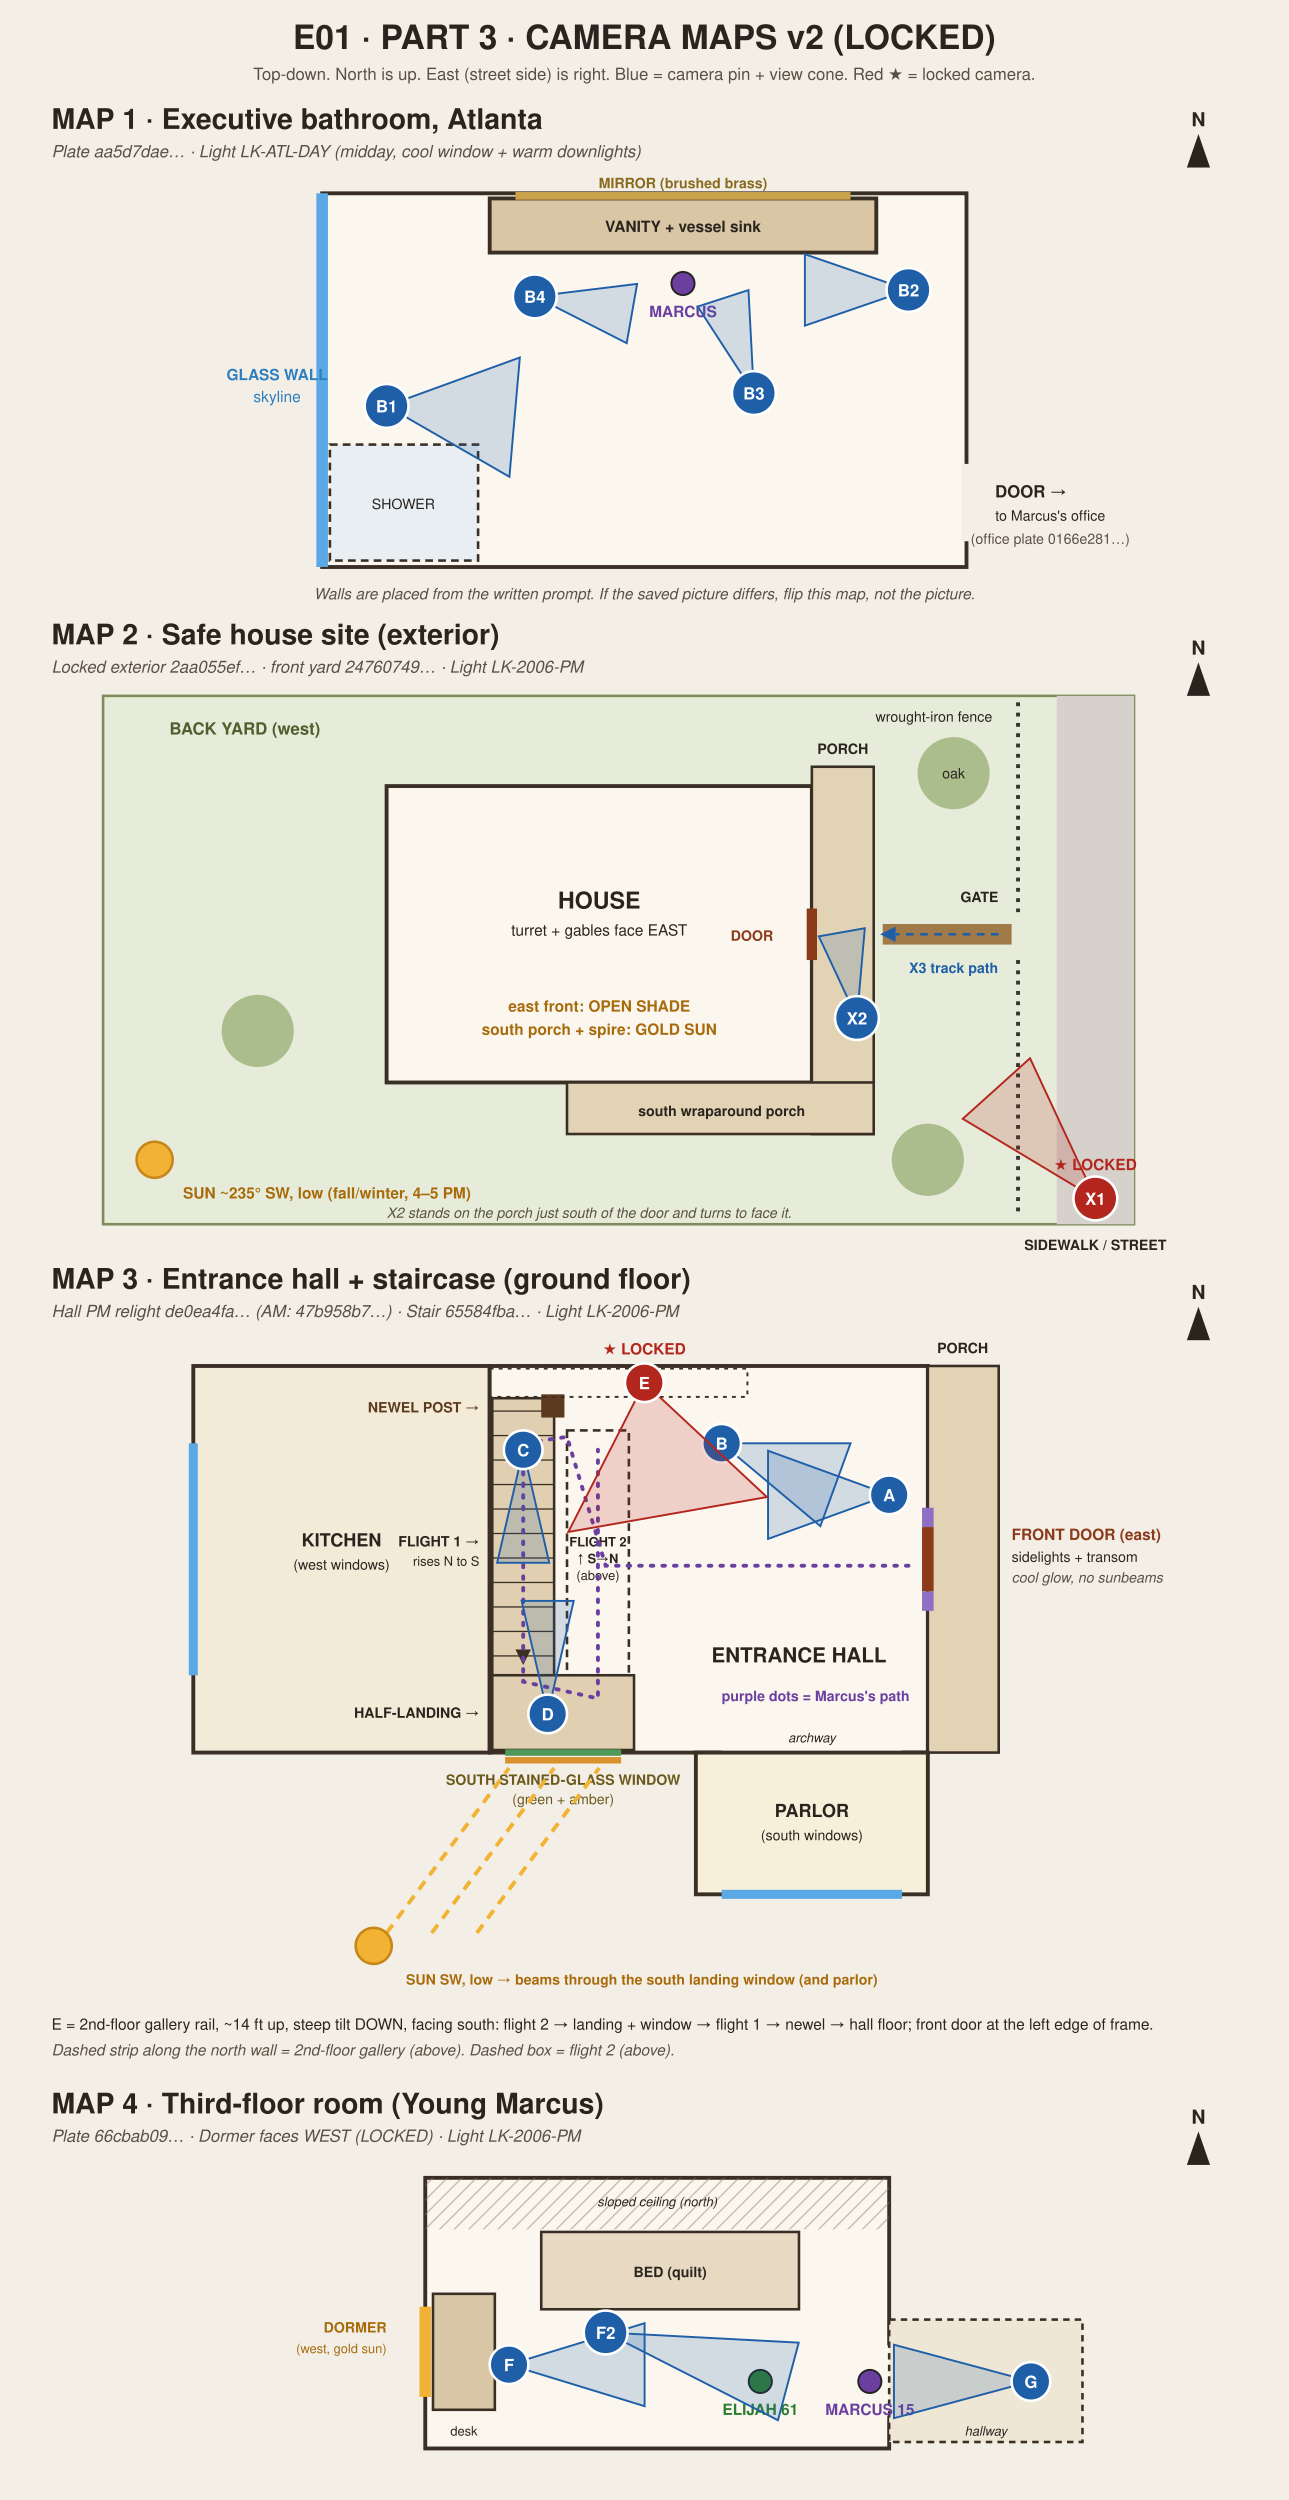
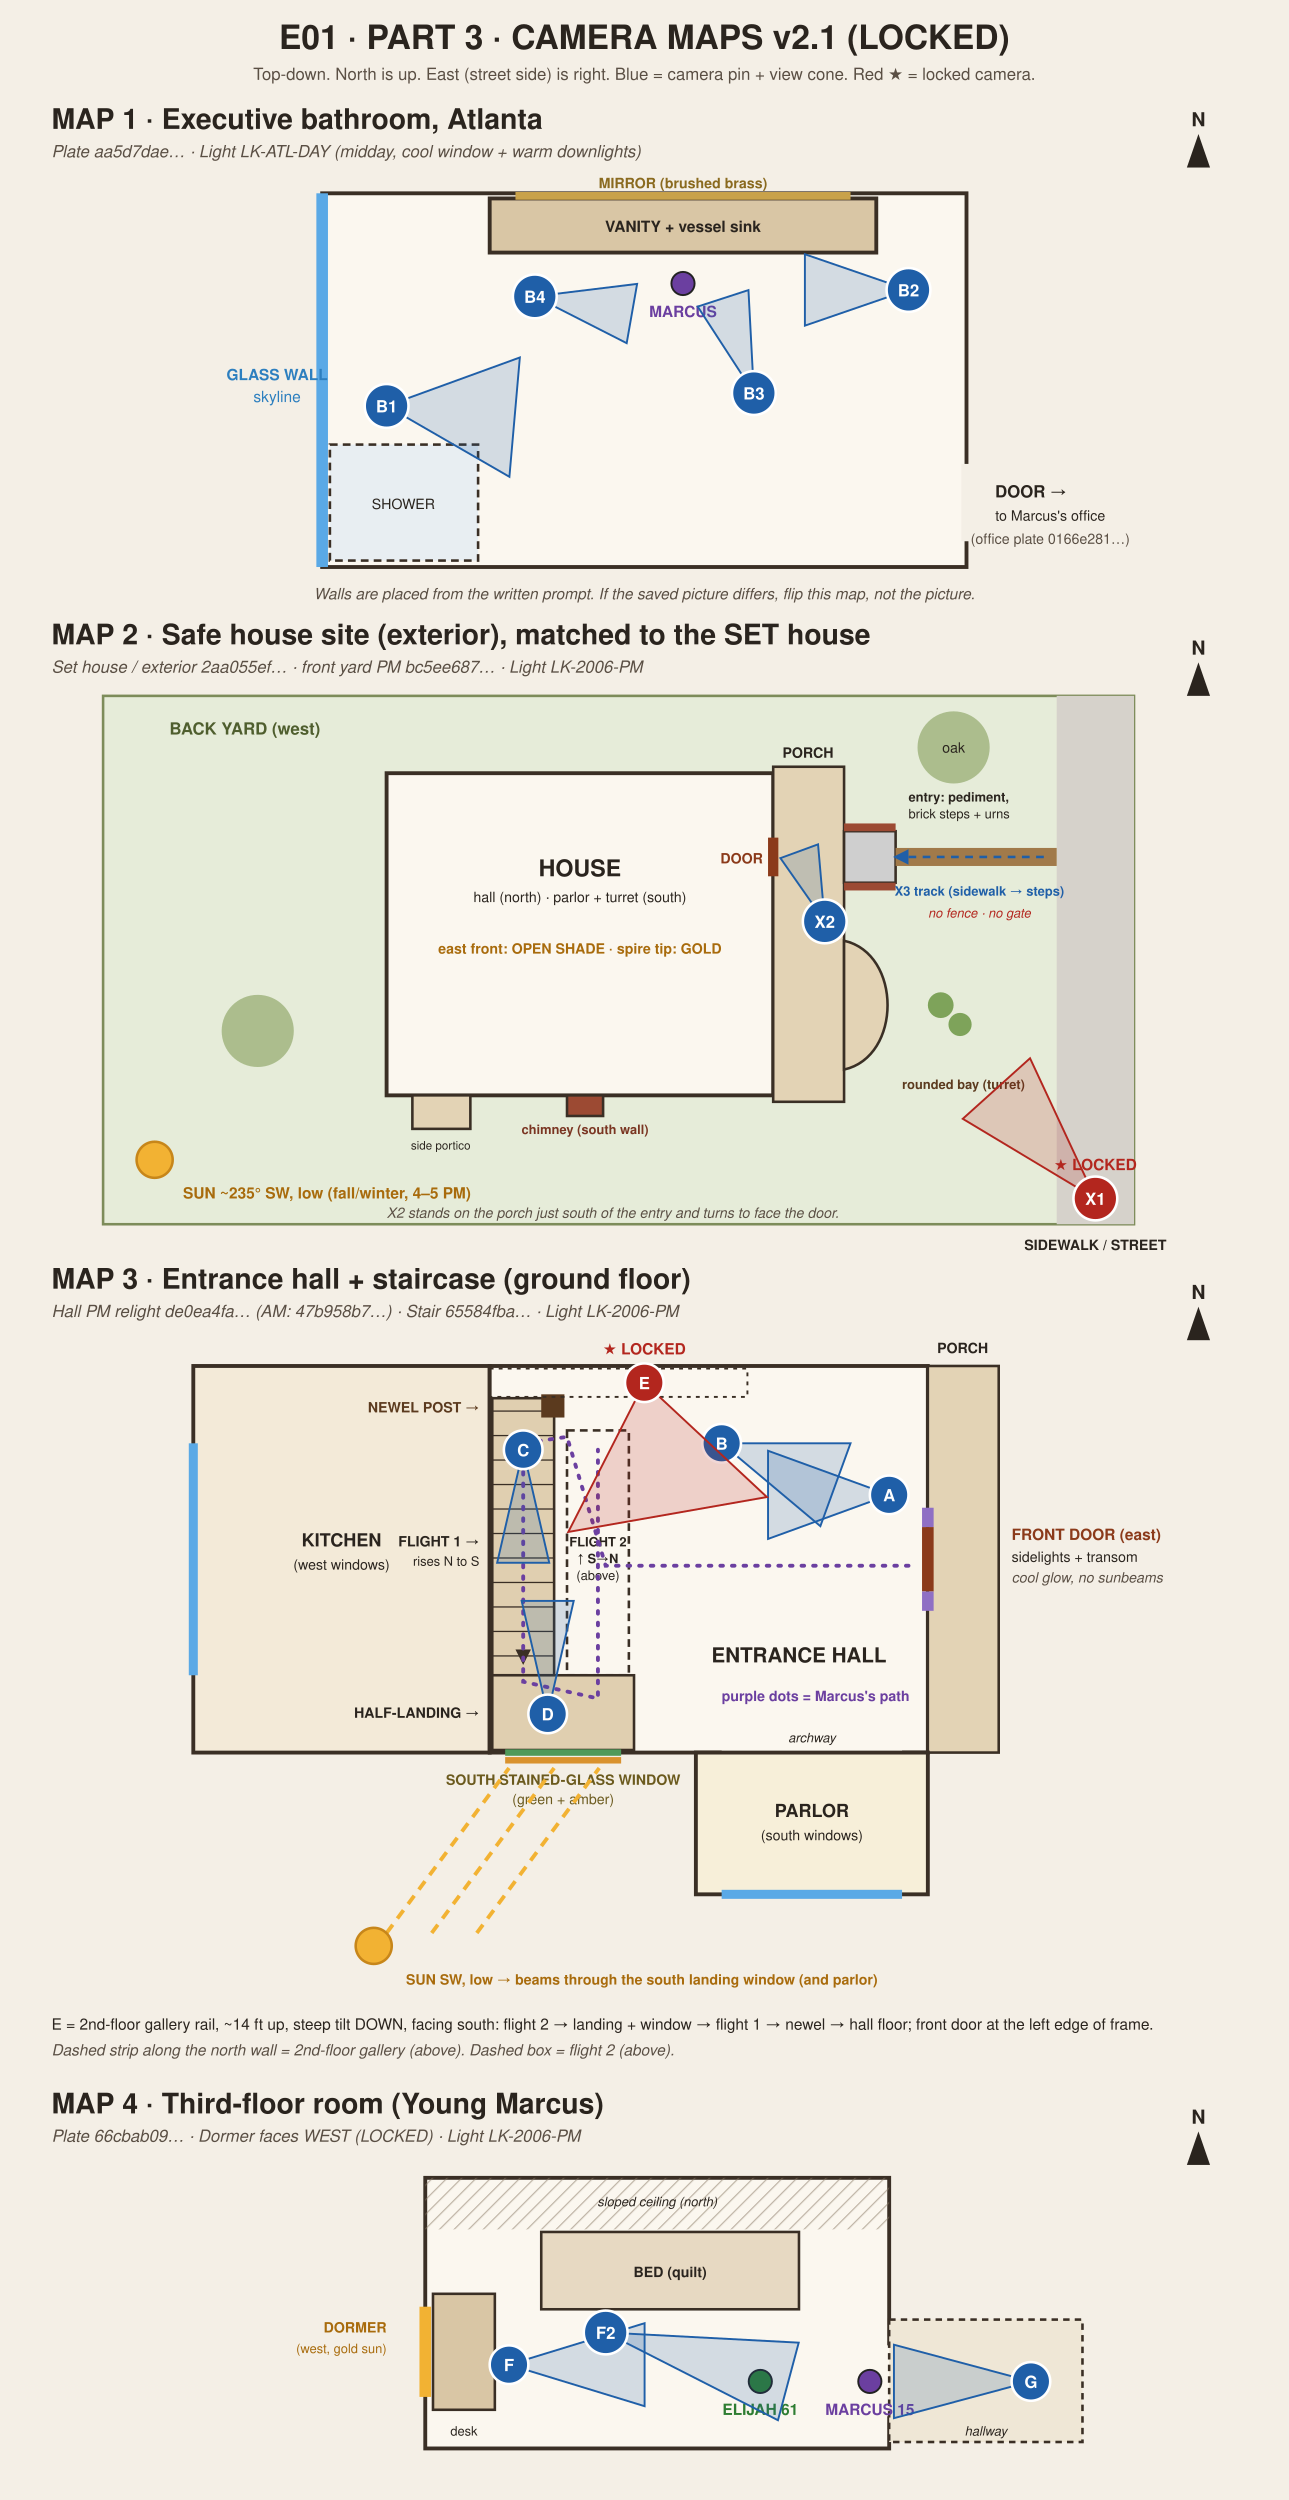
<svg xmlns="http://www.w3.org/2000/svg" width="1000" height="1940" viewBox="0 0 1000 1940" font-family="Helvetica, Arial, sans-serif">
  <rect x="0" y="0" width="1000" height="1940" fill="#f4efe6" stroke="none" stroke-width="0" />
-   <text x="500.0" y="38" font-size="26" font-weight="bold" fill="#2a241e" text-anchor="middle">E01 · PART 3 · CAMERA MAPS v2 (LOCKED)</text>
+   <text x="500.0" y="38" font-size="26" font-weight="bold" fill="#2a241e" text-anchor="middle">E01 · PART 3 · CAMERA MAPS v2.1 (LOCKED)</text>
  <text x="500.0" y="62" font-size="13" font-weight="normal" fill="#5a4f44" text-anchor="middle">Top-down. North is up. East (street side) is right. Blue = camera pin + view cone. Red ★ = locked camera.</text>
  <text x="40" y="100" font-size="22" font-weight="bold" fill="#2a241e" text-anchor="start">MAP 1 · Executive bathroom, Atlanta</text>
  <text x="40" y="122" font-size="13" font-weight="normal" fill="#5a4f44" text-anchor="start" font-style="italic">Plate aa5d7dae… · Light LK-ATL-DAY (midday, cool window + warm downlights)</text>
  <polygon points="930,104 921,130 939,130" fill="#2a241e" />
  <text x="930" y="98" font-size="15" font-weight="bold" fill="#2a241e" text-anchor="middle">N</text>
  <rect x="250" y="150" width="500" height="290" fill="#fbf7ef" stroke="#3a2f25" stroke-width="3" />
  <line x1="250" y1="150" x2="250" y2="440" stroke="#5aa9e6" stroke-width="9" />
  <text x="215" y="295" font-size="12" font-weight="bold" fill="#2d7fbf" text-anchor="middle">GLASS WALL</text>
  <text x="215" y="312" font-size="12" font-weight="normal" fill="#2d7fbf" text-anchor="middle">skyline</text>
  <rect x="380" y="154" width="300" height="42" fill="#d9c6a5" stroke="#3a2f25" stroke-width="3" />
  <text x="530" y="180" font-size="12" font-weight="bold" fill="#2a241e" text-anchor="middle">VANITY + vessel sink</text>
  <line x1="400" y1="152" x2="660" y2="152" stroke="#c9a24a" stroke-width="6" />
  <text x="530" y="146" font-size="11" font-weight="bold" fill="#8a6a1f" text-anchor="middle">MIRROR (brushed brass)</text>
  <rect x="256" y="345" width="115" height="90" fill="#e8eef2" stroke="#3a2f25" stroke-width="2" stroke-dasharray="6,4" />
  <text x="313" y="395" font-size="11" font-weight="normal" fill="#2a241e" text-anchor="middle">SHOWER</text>
  <line x1="750" y1="360" x2="750" y2="420" stroke="#f4efe6" stroke-width="8" />
  <text x="800" y="386" font-size="13" font-weight="bold" fill="#2a241e" text-anchor="middle">DOOR →</text>
  <text x="815" y="404" font-size="11" font-weight="normal" fill="#2a241e" text-anchor="middle">to Marcus's office</text>
  <text x="815" y="422" font-size="11" font-weight="normal" fill="#5a4f44" text-anchor="middle">(office plate 0166e281…)</text>
  <circle cx="530" cy="220" r="9" fill="#6b3fa0" stroke="#222" stroke-width="1.5" />
  <text x="530" y="246" font-size="12" font-weight="bold" fill="#6b3fa0" text-anchor="middle">MARCUS</text>
  <path d="M300,315 L403.4,277.4 L395.3,370.0 Z" fill="#1f5fa8" fill-opacity="0.18" stroke="#1f5fa8" stroke-width="1.5" />
  <circle cx="300" cy="315" r="17" fill="#1f5fa8" stroke="white" stroke-width="2" />
  <text x="300" y="320" font-size="13" font-weight="bold" fill="white" text-anchor="middle">B1</text>
  <path d="M705,225 L624.6,252.7 L624.6,197.3 Z" fill="#1f5fa8" fill-opacity="0.18" stroke="#1f5fa8" stroke-width="1.5" />
  <circle cx="705" cy="225" r="17" fill="#1f5fa8" stroke="white" stroke-width="2" />
  <text x="705" y="230" font-size="13" font-weight="bold" fill="white" text-anchor="middle">B2</text>
  <path d="M585,305 L541.4,237.9 L580.8,225.1 Z" fill="#1f5fa8" fill-opacity="0.18" stroke="#1f5fa8" stroke-width="1.5" />
  <circle cx="585" cy="305" r="17" fill="#1f5fa8" stroke="white" stroke-width="2" />
  <text x="585" y="310" font-size="13" font-weight="bold" fill="white" text-anchor="middle">B3</text>
  <path d="M415,230 L494.4,220.3 L486.3,266.3 Z" fill="#1f5fa8" fill-opacity="0.18" stroke="#1f5fa8" stroke-width="1.5" />
  <circle cx="415" cy="230" r="17" fill="#1f5fa8" stroke="white" stroke-width="2" />
  <text x="415" y="235" font-size="13" font-weight="bold" fill="white" text-anchor="middle">B4</text>
  <text x="500" y="465" font-size="12" font-weight="normal" fill="#5a4f44" text-anchor="middle" font-style="italic">Walls are placed from the written prompt. If the saved picture differs, flip this map, not the picture.</text>
-   <text x="40" y="500" font-size="22" font-weight="bold" fill="#2a241e" text-anchor="start">MAP 2 · Safe house site (exterior)</text>
-   <text x="40" y="522" font-size="13" font-weight="normal" fill="#5a4f44" text-anchor="start" font-style="italic">Locked exterior 2aa055ef… · front yard 24760749… · Light LK-2006-PM</text>
+   <text x="40" y="500" font-size="22" font-weight="bold" fill="#2a241e" text-anchor="start">MAP 2 · Safe house site (exterior), matched to the SET house</text>
+   <text x="40" y="522" font-size="13" font-weight="normal" fill="#5a4f44" text-anchor="start" font-style="italic">Set house / exterior 2aa055ef… · front yard PM bc5ee687… · Light LK-2006-PM</text>
  <polygon points="930,514 921,540 939,540" fill="#2a241e" />
  <text x="930" y="508" font-size="15" font-weight="bold" fill="#2a241e" text-anchor="middle">N</text>
  <rect x="80" y="540" width="800" height="410" fill="#e6ecd9" stroke="#7d8c5a" stroke-width="2" />
  <text x="190" y="570" font-size="13" font-weight="bold" fill="#4f5e2e" text-anchor="middle">BACK YARD (west)</text>
-   <rect x="300" y="610" width="330" height="230" fill="#fbf7ef" stroke="#3a2f25" stroke-width="3" />
-   <text x="465" y="705" font-size="18" font-weight="bold" fill="#2a241e" text-anchor="middle">HOUSE</text>
-   <text x="465" y="726" font-size="12" font-weight="normal" fill="#2a241e" text-anchor="middle">turret + gables face EAST</text>
-   <rect x="630" y="595" width="48" height="285" fill="#e3d3b5" stroke="#3a2f25" stroke-width="2" />
-   <text x="654" y="585" font-size="11" font-weight="bold" fill="#2a241e" text-anchor="middle">PORCH</text>
-   <rect x="440" y="840" width="238" height="40" fill="#e3d3b5" stroke="#3a2f25" stroke-width="2" />
-   <text x="560" y="866" font-size="11" font-weight="bold" fill="#2a241e" text-anchor="middle">south wraparound porch</text>
-   <line x1="630" y1="705" x2="630" y2="745" stroke="#8b3a1a" stroke-width="8" />
-   <text x="600" y="730" font-size="11" font-weight="bold" fill="#8b3a1a" text-anchor="end">DOOR</text>
+   <rect x="300" y="600" width="300" height="250" fill="#fbf7ef" stroke="#3a2f25" stroke-width="3" />
+   <text x="450" y="680" font-size="18" font-weight="bold" fill="#2a241e" text-anchor="middle">HOUSE</text>
+   <text x="450" y="700" font-size="11" font-weight="normal" fill="#2a241e" text-anchor="middle">hall (north) · parlor + turret (south)</text>
+   <rect x="600" y="595" width="55" height="260" fill="#e3d3b5" stroke="#3a2f25" stroke-width="2" />
+   <text x="627" y="588" font-size="11" font-weight="bold" fill="#2a241e" text-anchor="middle">PORCH</text>
+   <path d="M655,730 C700,740 700,820 655,830 Z" fill="#e3d3b5" stroke="#3a2f25" stroke-width="2" />
+   <text x="700" y="845" font-size="10" font-weight="bold" fill="#5b3a1e" text-anchor="start">rounded bay (turret)</text>
+   <line x1="600" y1="650" x2="600" y2="680" stroke="#8b3a1a" stroke-width="8" />
+   <text x="592" y="670" font-size="11" font-weight="bold" fill="#8b3a1a" text-anchor="end">DOOR</text>
+   <rect x="655" y="645" width="40" height="40" fill="#cfcfcf" stroke="#3a2f25" stroke-width="2" />
+   <rect x="655" y="639" width="40" height="6" fill="#9c4a33" />
+   <rect x="655" y="685" width="40" height="6" fill="#9c4a33" />
+   <text x="705" y="622" font-size="10" font-weight="bold" fill="#2a241e" text-anchor="start">entry: pediment,</text>
+   <text x="705" y="635" font-size="10" font-weight="normal" fill="#2a241e" text-anchor="start">brick steps + urns</text>
+   <rect x="440" y="850" width="28" height="16" fill="#9c4a33" stroke="#3a2f25" stroke-width="2" />
+   <text x="454" y="880" font-size="10" font-weight="bold" fill="#7a3522" text-anchor="middle">chimney (south wall)</text>
+   <rect x="320" y="850" width="45" height="26" fill="#e3d3b5" stroke="#3a2f25" stroke-width="2" />
+   <text x="342" y="892" font-size="9" font-weight="normal" fill="#2a241e" text-anchor="middle">side portico</text>
  <rect x="820" y="540" width="60" height="410" fill="#d6d2cb" stroke="none" stroke-width="0" />
  <text x="850" y="970" font-size="11" font-weight="bold" fill="#2a241e" text-anchor="middle">SIDEWALK / STREET</text>
-   <line x1="790" y1="545" x2="790" y2="945" stroke="#333" stroke-width="3" stroke-dasharray="3,5" />
-   <text x="770" y="560" font-size="11" font-weight="normal" fill="#2a241e" text-anchor="end">wrought-iron fence</text>
-   <line x1="790" y1="708" x2="790" y2="742" stroke="#e6ecd9" stroke-width="6" />
-   <text x="760" y="700" font-size="11" font-weight="bold" fill="#2a241e" text-anchor="middle">GATE</text>
-   <line x1="785" y1="725" x2="685" y2="725" stroke="#a17a4a" stroke-width="16" />
-   <line x1="775" y1="725" x2="695" y2="725" stroke="#1f5fa8" stroke-width="2" stroke-dasharray="6,5" />
-   <polygon points="695,719 683,725 695,731" fill="#1f5fa8" />
-   <text x="740" y="755" font-size="11" font-weight="bold" fill="#1f5fa8" text-anchor="middle">X3 track path</text>
-   <circle cx="740" cy="600" r="28" fill="#9db27a" opacity="0.8" />
-   <circle cx="720" cy="900" r="28" fill="#9db27a" opacity="0.8" />
+   <line x1="695" y1="665" x2="820" y2="665" stroke="#a17a4a" stroke-width="14" />
+   <line x1="810" y1="665" x2="705" y2="665" stroke="#1f5fa8" stroke-width="2" stroke-dasharray="6,5" />
+   <polygon points="705,659 693,665 705,671" fill="#1f5fa8" />
+   <text x="760" y="695" font-size="10" font-weight="bold" fill="#1f5fa8" text-anchor="middle">X3 track (sidewalk → steps)</text>
+   <text x="760" y="712" font-size="10" font-weight="normal" fill="#b3261e" text-anchor="middle" font-style="italic">no fence · no gate</text>
+   <circle cx="730" cy="780" r="10" fill="#7ea35a" />
+   <circle cx="745" cy="795" r="9" fill="#7ea35a" />
+   <circle cx="740" cy="580" r="28" fill="#9db27a" opacity="0.8" />
  <circle cx="200" cy="800" r="28" fill="#9db27a" opacity="0.8" />
-   <text x="740" y="604" font-size="11" font-weight="normal" fill="#2a241e" text-anchor="middle">oak</text>
+   <text x="740" y="584" font-size="11" font-weight="normal" fill="#2a241e" text-anchor="middle">oak</text>
  <path d="M850,930 L747.1,868.2 L799.3,821.2 Z" fill="#b3261e" fill-opacity="0.18" stroke="#b3261e" stroke-width="1.5" />
  <circle cx="850" cy="930" r="17" fill="#b3261e" stroke="white" stroke-width="2" />
  <text x="850" y="935" font-size="13" font-weight="bold" fill="white" text-anchor="middle">X1</text>
  <text x="850" y="908" font-size="12" font-weight="bold" fill="#b3261e" text-anchor="middle">★ LOCKED</text>
-   <path d="M665,790 L635.4,726.6 L671.1,720.3 Z" fill="#1f5fa8" fill-opacity="0.18" stroke="#1f5fa8" stroke-width="1.5" />
-   <circle cx="665" cy="790" r="17" fill="#1f5fa8" stroke="white" stroke-width="2" />
-   <text x="665" y="795" font-size="13" font-weight="bold" fill="white" text-anchor="middle">X2</text>
-   <text x="300" y="945" font-size="11" font-weight="normal" fill="#5a4f44" text-anchor="start" font-style="italic">X2 stands on the porch just south of the door and turns to face it.</text>
+   <path d="M640,715 L605.6,665.9 L634.8,655.2 Z" fill="#1f5fa8" fill-opacity="0.18" stroke="#1f5fa8" stroke-width="1.5" />
+   <circle cx="640" cy="715" r="17" fill="#1f5fa8" stroke="white" stroke-width="2" />
+   <text x="640" y="720" font-size="13" font-weight="bold" fill="white" text-anchor="middle">X2</text>
+   <text x="300" y="945" font-size="11" font-weight="normal" fill="#5a4f44" text-anchor="start" font-style="italic">X2 stands on the porch just south of the entry and turns to face the door.</text>
  <circle cx="120" cy="900" r="14" fill="#f2b233" stroke="#c7861a" stroke-width="2" />
  <text x="142" y="930" font-size="12" font-weight="bold" fill="#a86b0c" text-anchor="start">SUN ~235° SW, low (fall/winter, 4–5 PM)</text>
-   <text x="465" y="785" font-size="12" font-weight="bold" fill="#a86b0c" text-anchor="middle">east front: OPEN SHADE</text>
-   <text x="465" y="803" font-size="12" font-weight="bold" fill="#a86b0c" text-anchor="middle">south porch + spire: GOLD SUN</text>
+   <text x="450" y="740" font-size="11" font-weight="bold" fill="#a86b0c" text-anchor="middle">east front: OPEN SHADE · spire tip: GOLD</text>
  <text x="40" y="1000" font-size="22" font-weight="bold" fill="#2a241e" text-anchor="start">MAP 3 · Entrance hall + staircase (ground floor)</text>
  <text x="40" y="1022" font-size="13" font-weight="normal" fill="#5a4f44" text-anchor="start" font-style="italic">Hall PM relight de0ea4fa… (AM: 47b958b7…) · Stair 65584fba… · Light LK-2006-PM</text>
  <polygon points="930,1014 921,1040 939,1040" fill="#2a241e" />
  <text x="930" y="1008" font-size="15" font-weight="bold" fill="#2a241e" text-anchor="middle">N</text>
  <rect x="150" y="1060" width="230" height="300" fill="#f3ead8" stroke="#3a2f25" stroke-width="3" />
  <text x="265" y="1200" font-size="14" font-weight="bold" fill="#2a241e" text-anchor="middle">KITCHEN</text>
  <text x="265" y="1218" font-size="11" font-weight="normal" fill="#2a241e" text-anchor="middle">(west windows)</text>
  <line x1="150" y1="1120" x2="150" y2="1300" stroke="#5aa9e6" stroke-width="7" />
  <rect x="380" y="1060" width="340" height="300" fill="#fbf7ef" stroke="#3a2f25" stroke-width="3" />
  <text x="620" y="1290" font-size="16" font-weight="bold" fill="#2a241e" text-anchor="middle">ENTRANCE HALL</text>
  <rect x="720" y="1060" width="55" height="300" fill="#e3d3b5" stroke="#3a2f25" stroke-width="2" />
  <text x="747" y="1050" font-size="11" font-weight="bold" fill="#2a241e" text-anchor="middle">PORCH</text>
  <line x1="720" y1="1185" x2="720" y2="1235" stroke="#8b3a1a" stroke-width="9" />
  <line x1="720" y1="1170" x2="720" y2="1185" stroke="#8f6fc4" stroke-width="9" />
  <line x1="720" y1="1235" x2="720" y2="1250" stroke="#8f6fc4" stroke-width="9" />
  <text x="785" y="1195" font-size="12" font-weight="bold" fill="#8b3a1a" text-anchor="start">FRONT DOOR (east)</text>
  <text x="785" y="1212" font-size="11" font-weight="normal" fill="#2a241e" text-anchor="start">sidelights + transom</text>
  <text x="785" y="1228" font-size="11" font-weight="normal" fill="#5a4f44" text-anchor="start" font-style="italic">cool glow, no sunbeams</text>
  <rect x="382" y="1085" width="48" height="215" fill="#e0cfb0" stroke="#3a2f25" stroke-width="2" />
  <line x1="382" y1="1095" x2="430" y2="1095" stroke="#3a2f25" stroke-width="1" />
  <line x1="382" y1="1114" x2="430" y2="1114" stroke="#3a2f25" stroke-width="1" />
  <line x1="382" y1="1133" x2="430" y2="1133" stroke="#3a2f25" stroke-width="1" />
  <line x1="382" y1="1152" x2="430" y2="1152" stroke="#3a2f25" stroke-width="1" />
  <line x1="382" y1="1171" x2="430" y2="1171" stroke="#3a2f25" stroke-width="1" />
  <line x1="382" y1="1190" x2="430" y2="1190" stroke="#3a2f25" stroke-width="1" />
  <line x1="382" y1="1209" x2="430" y2="1209" stroke="#3a2f25" stroke-width="1" />
  <line x1="382" y1="1228" x2="430" y2="1228" stroke="#3a2f25" stroke-width="1" />
  <line x1="382" y1="1247" x2="430" y2="1247" stroke="#3a2f25" stroke-width="1" />
  <line x1="382" y1="1266" x2="430" y2="1266" stroke="#3a2f25" stroke-width="1" />
  <line x1="382" y1="1285" x2="430" y2="1285" stroke="#3a2f25" stroke-width="1" />
  <polygon points="400,1280 406,1292 412,1280" fill="#3a2f25" />
  <text x="372" y="1200" font-size="11" font-weight="bold" fill="#2a241e" text-anchor="end">FLIGHT 1 →</text>
  <text x="372" y="1215" font-size="10" font-weight="normal" fill="#2a241e" text-anchor="end">rises N to S</text>
  <rect x="420" y="1082" width="18" height="18" fill="#5b3a1e" />
  <text x="372" y="1096" font-size="11" font-weight="bold" fill="#5b3a1e" text-anchor="end">NEWEL POST →</text>
  <rect x="440" y="1110" width="48" height="190" fill="none" stroke="#3a2f25" stroke-width="2" stroke-dasharray="6,4" />
  <text x="464" y="1200" font-size="10" font-weight="bold" fill="#2a241e" text-anchor="middle">FLIGHT 2</text>
  <text x="464" y="1213" font-size="10" font-weight="bold" fill="#2a241e" text-anchor="middle">↑ S→N</text>
  <text x="464" y="1226" font-size="10" font-weight="normal" fill="#2a241e" text-anchor="middle">(above)</text>
  <rect x="382" y="1300" width="110" height="58" fill="#e0cfb0" stroke="#3a2f25" stroke-width="2" />
  <text x="372" y="1333" font-size="11" font-weight="bold" fill="#2a241e" text-anchor="end">HALF-LANDING →</text>
  <line x1="392" y1="1360" x2="482" y2="1360" stroke="#4f9a5a" stroke-width="5" />
  <line x1="392" y1="1366" x2="482" y2="1366" stroke="#d9922e" stroke-width="5" />
  <text x="437" y="1385" font-size="11" font-weight="bold" fill="#6b5a1e" text-anchor="middle">SOUTH STAINED-GLASS WINDOW</text>
  <text x="437" y="1400" font-size="11" font-weight="normal" fill="#6b5a1e" text-anchor="middle">(green + amber)</text>
  <rect x="380" y="1062" width="200" height="22" fill="none" stroke="#3a2f25" stroke-width="1.5" stroke-dasharray="3,4" />
  <line x1="560" y1="1360" x2="700" y2="1360" stroke="#fbf7ef" stroke-width="6" />
  <text x="630" y="1352" font-size="10" font-style="italic" fill="#2a241e" text-anchor="middle">archway</text>
  <rect x="540" y="1360" width="180" height="110" fill="#f7efd9" stroke="#3a2f25" stroke-width="3" />
  <text x="630" y="1410" font-size="14" font-weight="bold" fill="#2a241e" text-anchor="middle">PARLOR</text>
  <text x="630" y="1428" font-size="11" font-weight="normal" fill="#2a241e" text-anchor="middle">(south windows)</text>
  <line x1="560" y1="1470" x2="700" y2="1470" stroke="#5aa9e6" stroke-width="7" />
  <line x1="300" y1="1500" x2="395" y2="1372" stroke="#f2b233" stroke-width="3" stroke-dasharray="8,6" />
  <line x1="335" y1="1500" x2="430" y2="1372" stroke="#f2b233" stroke-width="3" stroke-dasharray="8,6" />
  <line x1="370" y1="1500" x2="465" y2="1372" stroke="#f2b233" stroke-width="3" stroke-dasharray="8,6" />
  <circle cx="290" cy="1510" r="14" fill="#f2b233" stroke="#c7861a" stroke-width="2" />
  <text x="315" y="1540" font-size="11" font-weight="bold" fill="#a86b0c" text-anchor="start">SUN SW, low → beams through the south landing window (and parlor)</text>
  <path d="M705,1215 L470,1215 L440,1115 L406,1120 L406,1305 L464,1318 L464,1125" fill="none" stroke="#6b3fa0" stroke-width="3" stroke-dasharray="2,7" stroke-linecap="round" />
  <text x="560" y="1320" font-size="11" font-weight="bold" fill="#6b3fa0" text-anchor="start">purple dots = Marcus's path</text>
  <path d="M690,1160 L596.0,1194.2 L596.0,1125.8 Z" fill="#1f5fa8" fill-opacity="0.18" stroke="#1f5fa8" stroke-width="1.5" />
  <circle cx="690" cy="1160" r="15" fill="#1f5fa8" stroke="white" stroke-width="2" />
  <text x="690" y="1165" font-size="13" font-weight="bold" fill="white" text-anchor="middle">A</text>
  <path d="M560,1120 L660.0,1120.0 L636.6,1184.3 Z" fill="#1f5fa8" fill-opacity="0.18" stroke="#1f5fa8" stroke-width="1.5" />
  <circle cx="560" cy="1120" r="15" fill="#1f5fa8" stroke="white" stroke-width="2" />
  <text x="560" y="1125" font-size="13" font-weight="bold" fill="white" text-anchor="middle">B</text>
  <path d="M406,1125 L426.2,1212.7 L385.8,1212.7 Z" fill="#1f5fa8" fill-opacity="0.18" stroke="#1f5fa8" stroke-width="1.5" />
  <circle cx="406" cy="1125" r="15" fill="#1f5fa8" stroke="white" stroke-width="2" />
  <text x="406" y="1130" font-size="13" font-weight="bold" fill="white" text-anchor="middle">C</text>
  <path d="M425,1330 L404.8,1242.3 L445.2,1242.3 Z" fill="#1f5fa8" fill-opacity="0.18" stroke="#1f5fa8" stroke-width="1.5" />
  <circle cx="425" cy="1330" r="15" fill="#1f5fa8" stroke="white" stroke-width="2" />
  <text x="425" y="1335" font-size="13" font-weight="bold" fill="white" text-anchor="middle">D</text>
  <path d="M500,1073 L595.1,1161.7 L441.0,1188.8 Z" fill="#b3261e" fill-opacity="0.18" stroke="#b3261e" stroke-width="1.5" />
  <circle cx="500" cy="1073" r="15" fill="#b3261e" stroke="white" stroke-width="2" />
  <text x="500" y="1078" font-size="13" font-weight="bold" fill="white" text-anchor="middle">E</text>
  <text x="500" y="1051" font-size="12" font-weight="bold" fill="#b3261e" text-anchor="middle">★ LOCKED</text>
  <text x="40" y="1575" font-size="12" font-weight="normal" fill="#2a241e" text-anchor="start">E = 2nd-floor gallery rail, ~14 ft up, steep tilt DOWN, facing south: flight 2 → landing + window → flight 1 → newel → hall floor; front door at the left edge of frame.</text>
  <text x="40" y="1595" font-size="12" font-weight="normal" fill="#5a4f44" text-anchor="start" font-style="italic">Dashed strip along the north wall = 2nd-floor gallery (above). Dashed box = flight 2 (above).</text>
  <text x="40" y="1640" font-size="22" font-weight="bold" fill="#2a241e" text-anchor="start">MAP 4 · Third-floor room (Young Marcus)</text>
  <text x="40" y="1662" font-size="13" font-weight="normal" fill="#5a4f44" text-anchor="start" font-style="italic">Plate 66cbab09… · Dormer faces WEST (LOCKED) · Light LK-2006-PM</text>
  <polygon points="930,1654 921,1680 939,1680" fill="#2a241e" />
  <text x="930" y="1648" font-size="15" font-weight="bold" fill="#2a241e" text-anchor="middle">N</text>
  <defs>
    <pattern id="hatch" width="8" height="8" patternUnits="userSpaceOnUse" patternTransform="rotate(45)">
      <line x1="0" y1="0" x2="0" y2="8" stroke="#8a7a66" stroke-width="2" />
    </pattern>
  </defs>
  <rect x="330" y="1690" width="360" height="210" fill="#fbf7ef" stroke="#3a2f25" stroke-width="3" />
  <rect x="330" y="1690" width="360" height="40" fill="url(#hatch)" opacity="0.5" />
  <text x="510" y="1712" font-size="10" font-style="italic" fill="#2a241e" text-anchor="middle">sloped ceiling (north)</text>
  <rect x="420" y="1732" width="200" height="60" fill="#e7d9c2" stroke="#3a2f25" stroke-width="2" />
  <text x="520" y="1767" font-size="11" font-weight="bold" fill="#2a241e" text-anchor="middle">BED (quilt)</text>
  <rect x="336" y="1780" width="48" height="90" fill="#d9c6a5" stroke="#3a2f25" stroke-width="2" />
  <text x="360" y="1890" font-size="10" font-weight="normal" fill="#2a241e" text-anchor="middle">desk</text>
  <line x1="330" y1="1790" x2="330" y2="1860" stroke="#f2b233" stroke-width="9" />
  <text x="300" y="1810" font-size="11" font-weight="bold" fill="#a86b0c" text-anchor="end">DORMER</text>
  <text x="300" y="1826" font-size="10" font-weight="normal" fill="#a86b0c" text-anchor="end">(west, gold sun)</text>
  <line x1="690" y1="1820" x2="690" y2="1875" stroke="#fbf7ef" stroke-width="7" />
  <text x="740" y="1810" font-size="11" font-weight="bold" fill="#2a241e" text-anchor="middle">DOOR</text>
  <rect x="690" y="1800" width="150" height="95" fill="#efe7d6" stroke="#3a2f25" stroke-width="2" stroke-dasharray="5,4" />
  <text x="765" y="1890" font-size="10" font-style="italic" fill="#2a241e" text-anchor="middle">hallway</text>
  <circle cx="675" cy="1848" r="9" fill="#6b3fa0" stroke="#222" stroke-width="1.5" />
  <text x="675" y="1874" font-size="12" font-weight="bold" fill="#6b3fa0" text-anchor="middle">MARCUS 15</text>
  <circle cx="590" cy="1848" r="9" fill="#2e7d32" stroke="#222" stroke-width="1.5" />
  <text x="590" y="1874" font-size="12" font-weight="bold" fill="#2e7d32" text-anchor="middle">ELIJAH 61</text>
  <path d="M395,1835 L500.2,1802.8 L500.2,1867.2 Z" fill="#1f5fa8" fill-opacity="0.18" stroke="#1f5fa8" stroke-width="1.5" />
  <circle cx="395" cy="1835" r="15" fill="#1f5fa8" stroke="white" stroke-width="2" />
  <text x="395" y="1840" font-size="13" font-weight="bold" fill="white" text-anchor="middle">F</text>
  <path d="M470,1810 L619.8,1817.9 L603.7,1878.1 Z" fill="#1f5fa8" fill-opacity="0.18" stroke="#1f5fa8" stroke-width="1.5" />
  <circle cx="470" cy="1810" r="17" fill="#1f5fa8" stroke="white" stroke-width="2" />
  <text x="470" y="1815" font-size="13" font-weight="bold" fill="white" text-anchor="middle">F2</text>
  <path d="M800,1848 L693.7,1876.5 L693.7,1819.5 Z" fill="#1f5fa8" fill-opacity="0.18" stroke="#1f5fa8" stroke-width="1.5" />
  <circle cx="800" cy="1848" r="15" fill="#1f5fa8" stroke="white" stroke-width="2" />
  <text x="800" y="1853" font-size="13" font-weight="bold" fill="white" text-anchor="middle">G</text>
</svg>
